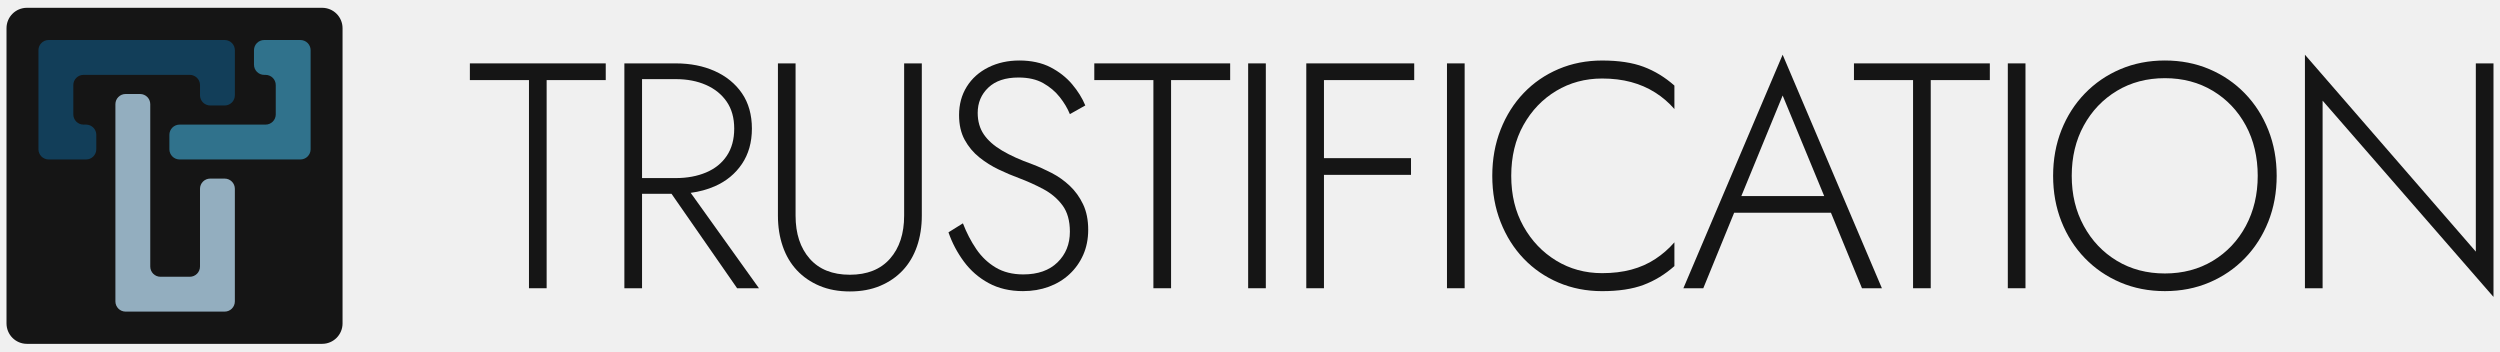
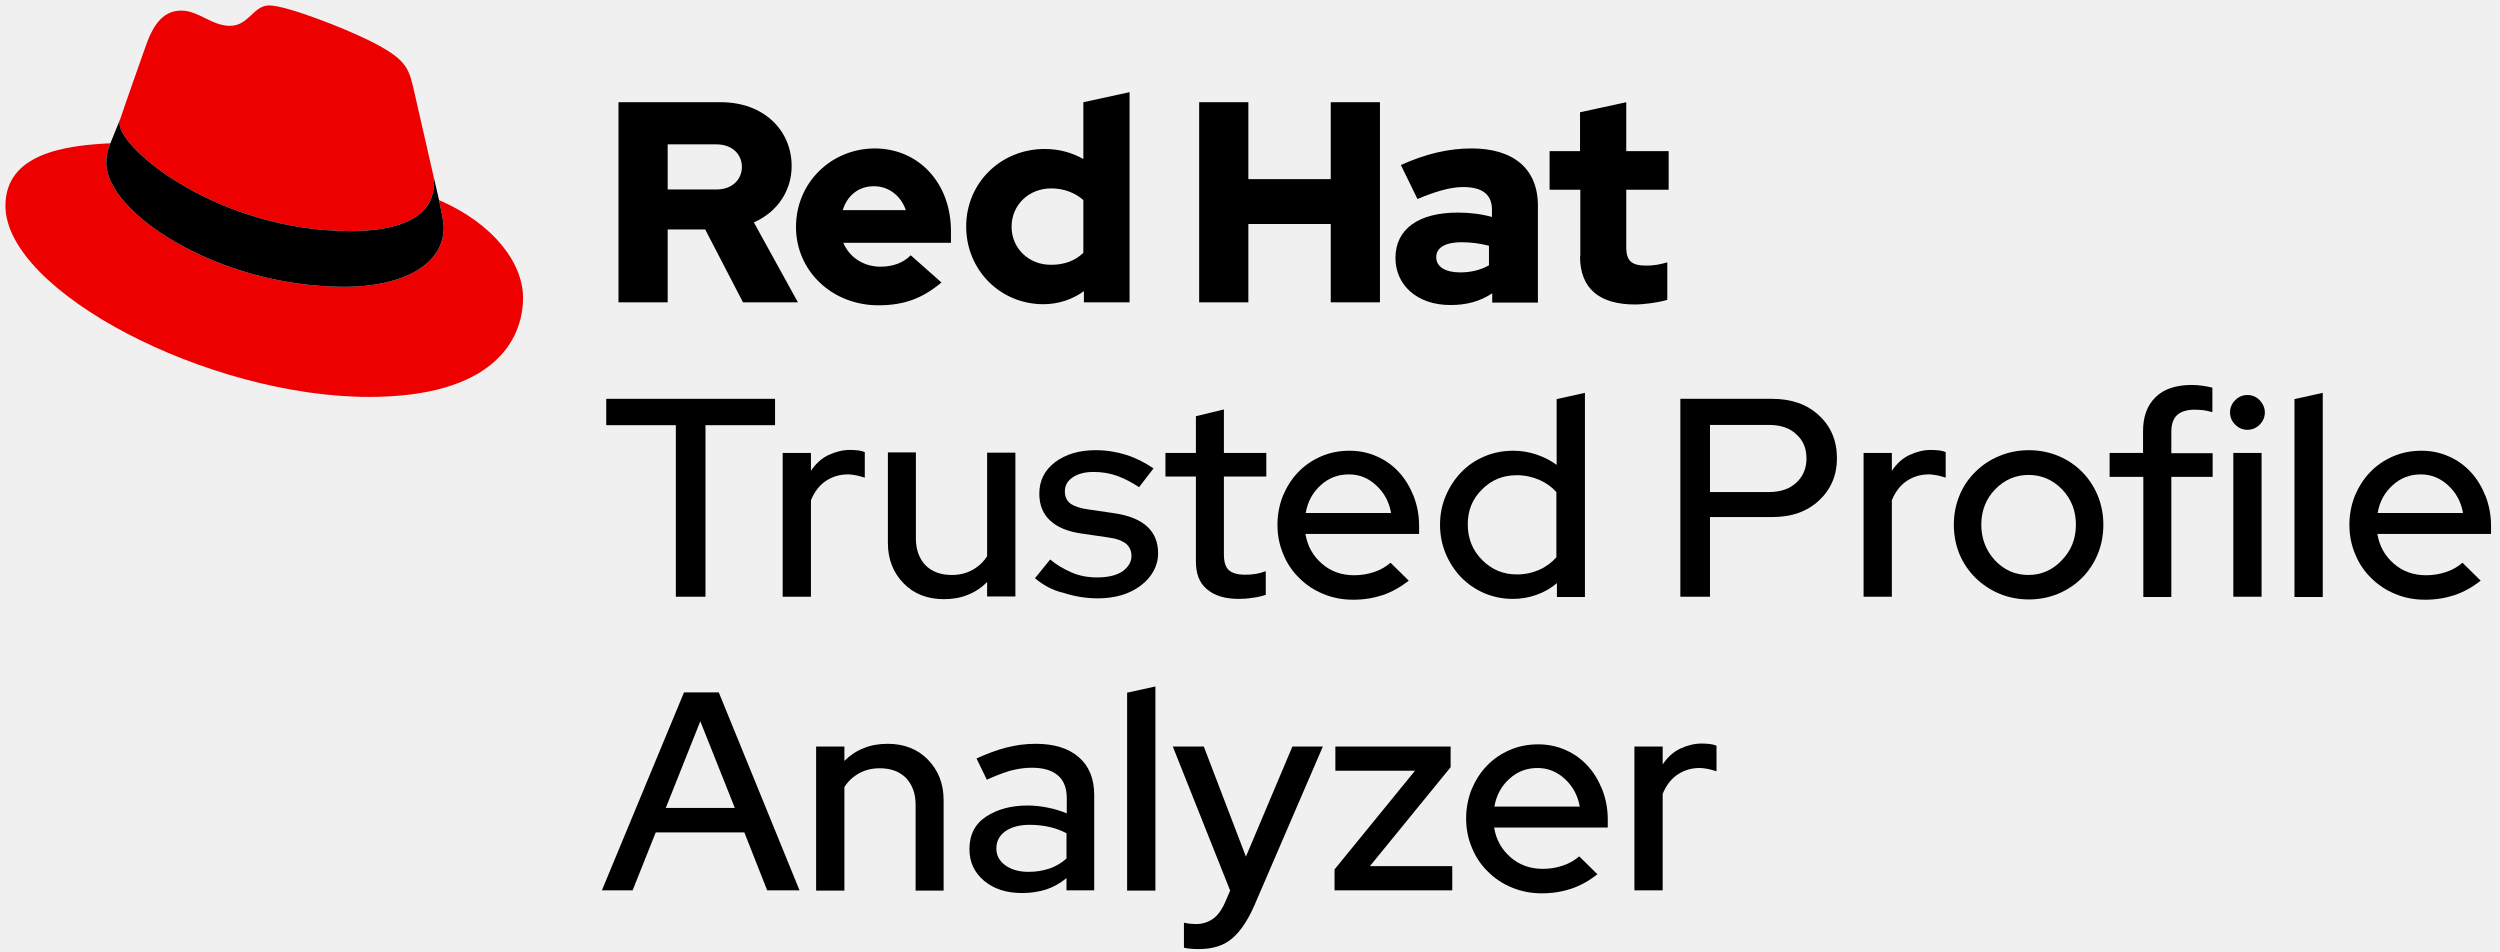
- <svg xmlns="http://www.w3.org/2000/svg" id="artwork" viewBox="0 0 1920 270" width="1920px" height="270px">
-   <defs>
-     <style>
-       .cls-1 {
-         fill: #151515;
-       }
- 
-       .cls-2 {
-         fill: #93aebf;
-       }
- 
-       .cls-3 {
-         fill: #123e59;
-       }
- 
-       .cls-4 {
-         fill: #30728c;
-       }
- 
-       @media (prefers-color-scheme: dark) {
-         .text path, .text polygon { fill: #ffffff; }
-       }
-     </style>
-   </defs>
-   <g class="text">
-     <path class="cls-1" d="m360.86,48.68h104.35v12.83h-45.39v159.86h-13.57V61.51h-45.39v-12.83Z" />
-     <path class="cls-1" d="m566.1,221.37h16.78l-52.43-73.27c6.66-.89,12.84-2.56,18.51-5.05,8.8-3.86,15.75-9.58,20.85-17.15,5.1-7.56,7.65-16.61,7.65-27.14s-2.55-19.74-7.65-27.14c-5.1-7.4-12.05-13.07-20.85-17.02-8.8-3.95-18.79-5.92-29.97-5.92h-39.47v172.69h13.57v-72.53h22.64l50.38,72.53Zm-73.02-160.6h25.9c8.72,0,16.44,1.48,23.19,4.44,6.74,2.96,12.05,7.24,15.91,12.83,3.86,5.59,5.8,12.5,5.8,20.72s-1.89,15.17-5.67,20.85c-3.78,5.67-9.09,9.95-15.91,12.83-6.83,2.88-14.6,4.32-23.31,4.32h-25.9V60.77Z" />
-     <path class="cls-1" d="m611,48.68v116.93c0,13.82,3.62,24.84,10.85,33.06,7.24,8.23,17.52,12.33,30.84,12.33s23.6-4.11,30.84-12.33c7.24-8.22,10.85-19.24,10.85-33.06V48.68h13.57v116.93c0,8.55-1.23,16.41-3.7,23.56-2.47,7.15-6.09,13.28-10.85,18.38-4.77,5.1-10.57,9.09-17.39,11.96-6.83,2.88-14.6,4.32-23.31,4.32s-16.49-1.44-23.31-4.32c-6.83-2.88-12.62-6.87-17.39-11.96-4.77-5.1-8.39-11.22-10.85-18.38-2.47-7.15-3.7-15.01-3.7-23.56V48.68h13.57Z" />
-     <path class="cls-1" d="m749.76,191.27c4.03,5.92,9,10.65,14.92,14.18,5.92,3.54,12.99,5.3,21.22,5.3,11.18,0,19.94-3.08,26.27-9.25,6.33-6.17,9.5-14.02,9.5-23.56,0-8.39-1.89-15.13-5.67-20.23-3.79-5.1-8.68-9.25-14.68-12.46-6.01-3.21-12.3-6.04-18.87-8.51-4.93-1.81-10.08-3.99-15.42-6.54-5.35-2.55-10.32-5.67-14.93-9.37-4.61-3.7-8.35-8.18-11.22-13.44-2.88-5.26-4.32-11.59-4.32-19,0-8.22,1.97-15.5,5.92-21.83,3.95-6.33,9.46-11.26,16.53-14.8,7.07-3.53,15.05-5.3,23.93-5.3s17.15,1.73,23.81,5.18c6.66,3.45,12.21,7.81,16.65,13.07,4.44,5.27,7.81,10.69,10.11,16.28l-11.84,6.66c-1.81-4.44-4.4-8.8-7.77-13.07-3.37-4.27-7.61-7.85-12.7-10.73-5.1-2.88-11.43-4.32-19-4.32-10.03,0-17.76,2.59-23.19,7.77-5.43,5.18-8.14,11.64-8.14,19.37,0,6.41,1.56,11.93,4.69,16.53,3.12,4.61,7.81,8.76,14.06,12.46,6.25,3.7,13.98,7.2,23.19,10.48,4.77,1.81,9.7,4.03,14.8,6.66,5.1,2.63,9.74,5.92,13.94,9.87,4.19,3.95,7.61,8.68,10.24,14.18,2.63,5.51,3.95,12.05,3.95,19.61,0,7.07-1.28,13.49-3.82,19.24-2.55,5.76-6.09,10.73-10.61,14.93-4.53,4.19-9.83,7.4-15.91,9.62-6.09,2.22-12.67,3.33-19.74,3.33-10.03,0-18.83-2.06-26.4-6.17-7.57-4.11-13.9-9.62-19-16.53-5.1-6.91-9.05-14.39-11.84-22.45l11.1-6.91c2.79,7.24,6.21,13.82,10.24,19.74Z" />
-     <path class="cls-1" d="m840.42,48.68h104.35v12.83h-45.39v159.86h-13.57V61.51h-45.39v-12.83Z" />
-     <path class="cls-1" d="m972.15,48.68v172.69h-13.57V48.68h13.57Z" />
-     <polygon class="cls-1" points="1086.12 61.51 1086.12 48.68 1016.8 48.68 1010.39 48.68 1003.23 48.68 1003.23 221.37 1016.8 221.37 1016.8 134.29 1083.65 134.29 1083.65 121.46 1016.8 121.46 1016.8 61.51 1086.12 61.51" />
-     <path class="cls-1" d="m1124.85,48.68v172.69h-13.57V48.68h13.57Z" />
-     <path class="cls-1" d="m1169.99,173.76c6.25,11.19,14.64,19.98,25.16,26.4,10.52,6.41,22.28,9.62,35.28,9.62,8.22,0,15.7-.9,22.45-2.71,6.74-1.81,12.87-4.52,18.38-8.14,5.51-3.62,10.4-7.89,14.68-12.83v18.26c-7.24,6.41-15.13,11.22-23.68,14.43-8.55,3.21-19.16,4.81-31.82,4.81-12.01,0-23.15-2.18-33.43-6.54-10.28-4.36-19.2-10.48-26.77-18.38-7.57-7.89-13.49-17.27-17.76-28.12-4.28-10.85-6.41-22.7-6.41-35.52s2.14-24.67,6.41-35.52c4.27-10.85,10.2-20.23,17.76-28.12,7.56-7.89,16.49-14.02,26.77-18.38,10.28-4.36,21.42-6.54,33.43-6.54,12.66,0,23.27,1.6,31.82,4.81,8.55,3.21,16.44,8.02,23.68,14.43v18.01c-4.28-4.93-9.21-9.17-14.8-12.7-5.59-3.53-11.76-6.21-18.5-8.02-6.75-1.81-14.15-2.71-22.2-2.71-12.99,0-24.75,3.17-35.28,9.5-10.53,6.33-18.91,15.09-25.16,26.27-6.25,11.19-9.37,24.18-9.37,38.98s3.12,27.55,9.37,38.73Z" />
-     <path class="cls-1" d="m1430.01,221.37h15.29l-76.23-179.35-76.23,179.35h15.29l23.69-57.97h74.35l23.83,57.97Zm-29.03-70.8h-63.63l31.73-77.21,31.9,77.21Z" />
-     <path class="cls-1" d="m1423.84,48.68h104.35v12.83h-45.39v159.86h-13.57V61.51h-45.39v-12.83Z" />
-     <path class="cls-1" d="m1555.57,48.68v172.69h-13.57V48.68h13.57Z" />
-     <path class="cls-1" d="m1583.2,99.87c4.27-10.77,10.28-20.14,18.01-28.12,7.73-7.97,16.81-14.18,27.26-18.63,10.44-4.44,21.83-6.66,34.17-6.66s23.72,2.22,34.17,6.66c10.44,4.44,19.53,10.65,27.26,18.63,7.73,7.98,13.73,17.35,18.01,28.12,4.27,10.77,6.41,22.49,6.41,35.15s-2.14,24.38-6.41,35.15c-4.28,10.77-10.28,20.15-18.01,28.12-7.73,7.98-16.82,14.18-27.26,18.63-10.45,4.44-21.83,6.66-34.17,6.66s-23.73-2.22-34.17-6.66c-10.45-4.44-19.53-10.65-27.26-18.63-7.73-7.97-13.73-17.35-18.01-28.12-4.28-10.77-6.41-22.49-6.41-35.15s2.14-24.38,6.41-35.15Zm17.14,73.64c6.17,11.35,14.64,20.27,25.41,26.77,10.77,6.5,23.07,9.74,36.88,9.74s26.11-3.25,36.88-9.74c10.77-6.5,19.2-15.42,25.29-26.77,6.08-11.35,9.13-24.18,9.13-38.48s-3.04-27.34-9.13-38.61c-6.09-11.26-14.52-20.14-25.29-26.64-10.77-6.49-23.07-9.74-36.88-9.74s-26.11,3.25-36.88,9.74c-10.77,6.5-19.24,15.38-25.41,26.64-6.17,11.27-9.25,24.14-9.25,38.61s3.08,27.14,9.25,38.48Z" />
-     <path class="cls-1" d="m1915,48.68v179.35l-131.24-150.73v144.07h-13.57V42.02l131.24,151.22V48.68h13.57Z" />
+ <svg xmlns="http://www.w3.org/2000/svg" version="1.1" id="Logos" x="0px" y="0px" viewBox="0 0 919.6 350" style="enable-background:new 0 0 919.6 350;" xml:space="preserve">
+   <style type="text/css">
+ 	.st0{fill:#FFFFFF;}
+ 	.st1{fill:#EE0000;}
+ </style>
+   <g>
+     <g>
+       <path d="M223,156.4v-9.7h62.1v9.7h-25.6v63.1h-10.9v-63.1H223z" />
+       <path d="M287.9,219.5v-52.9h10.4v6.6c1.7-2.6,3.9-4.6,6.4-5.8c2.6-1.2,5.2-1.9,8-1.9c1.2,0,2.2,0.1,3.1,0.2    c0.9,0.1,1.6,0.3,2.3,0.6v9.4c-0.8-0.3-1.8-0.5-2.9-0.8c-1.1-0.2-2.2-0.4-3.3-0.4c-2.8,0-5.4,0.7-7.8,2.2    c-2.4,1.5-4.4,3.9-5.8,7.3v35.5H287.9z" />
+       <path d="M336.9,166.6v31.5c0,4.1,1.2,7.3,3.5,9.8c2.4,2.4,5.6,3.6,9.7,3.6c2.8,0,5.3-0.6,7.5-1.8c2.2-1.2,4.1-2.9,5.5-5.1v-38.1    h10.4v52.9h-10.4v-5.3c-2.1,2.1-4.5,3.7-7.1,4.7c-2.7,1.1-5.6,1.6-8.8,1.6c-6,0-11-1.9-14.8-5.8c-3.8-3.9-5.8-8.8-5.8-14.9v-33.3    H336.9z" />
+       <path d="M380.7,212.7l5.6-6.9c2.2,1.9,4.8,3.4,7.7,4.7c2.9,1.3,6.1,1.9,9.5,1.9c4.2,0,7.3-0.8,9.5-2.3c2.1-1.6,3.2-3.4,3.2-5.6    c0-1.9-0.7-3.4-2-4.5c-1.4-1.1-3.5-1.9-6.5-2.3l-9.6-1.4c-5.2-0.7-9.1-2.3-11.8-4.8s-4-5.8-4-9.9c0-4.8,1.9-8.6,5.8-11.6    c3.9-2.9,8.8-4.4,14.9-4.4c4,0,7.7,0.6,11.2,1.7c3.5,1.1,6.9,2.8,10.1,5l-5.3,6.9c-2.6-1.7-5.2-3.1-7.9-4.1    c-2.7-1-5.7-1.5-8.8-1.5c-3.1,0-5.6,0.6-7.6,1.9c-2,1.3-3,3-3,5.3c0,1.9,0.7,3.4,2,4.4c1.4,1,3.6,1.8,6.7,2.2l9.6,1.4    c5.3,0.8,9.3,2.4,12,4.9c2.7,2.5,4,5.8,4,9.8c0,2.4-0.6,4.6-1.7,6.6c-1.1,2-2.7,3.8-4.7,5.3c-2,1.5-4.3,2.7-7,3.5    s-5.6,1.2-8.7,1.2c-4.4,0-8.6-0.7-12.6-2C387.2,217.2,383.7,215.2,380.7,212.7z" />
+       <path d="M439.9,206.4v-31.1h-11.2v-8.7h11.2v-13.5l10.3-2.5v16h15.6v8.7h-15.6V204c0,2.7,0.6,4.6,1.8,5.7c1.2,1.1,3.2,1.7,6,1.7    c1.5,0,2.8-0.1,4-0.3c1.1-0.2,2.3-0.5,3.6-1v8.7c-1.5,0.5-3.1,0.9-4.9,1.1c-1.8,0.3-3.5,0.4-5,0.4c-5.1,0-9-1.2-11.8-3.6    S439.9,211,439.9,206.4z" />
+       <path d="M469.9,193c0-3.7,0.7-7.3,2-10.6c1.4-3.3,3.2-6.2,5.6-8.7c2.4-2.5,5.2-4.4,8.4-5.8c3.2-1.4,6.7-2.1,10.5-2.1    c3.6,0,7,0.7,10.1,2.1c3.2,1.4,5.9,3.4,8.1,5.8c2.3,2.5,4,5.4,5.4,8.8c1.3,3.4,2,7,2,10.9v3h-41.8c0.7,4.4,2.7,8,6,10.9    c3.3,2.9,7.3,4.3,11.9,4.3c2.6,0,5-0.4,7.4-1.2c2.4-0.8,4.4-2,6-3.4l6.7,6.6c-3.1,2.4-6.3,4.2-9.6,5.3c-3.3,1.1-6.9,1.7-10.9,1.7    c-3.9,0-7.5-0.7-10.9-2.1c-3.4-1.4-6.3-3.3-8.8-5.8c-2.5-2.4-4.5-5.3-5.9-8.7C470.6,200.5,469.9,196.9,469.9,193z M496.2,174.5    c-4,0-7.5,1.3-10.4,4c-2.9,2.6-4.8,6-5.5,10.2h31.4c-0.7-4-2.5-7.4-5.4-10.1C503.4,175.9,500.1,174.5,496.2,174.5z" />
+       <path d="M572.7,219.5v-5c-2.2,1.9-4.7,3.3-7.5,4.3c-2.8,1-5.7,1.5-8.7,1.5c-3.7,0-7.2-0.7-10.5-2.1c-3.3-1.4-6.1-3.4-8.5-5.8    c-2.4-2.5-4.3-5.4-5.7-8.7c-1.4-3.4-2.1-6.9-2.1-10.7s0.7-7.3,2.1-10.6c1.4-3.3,3.3-6.2,5.7-8.7c2.4-2.5,5.2-4.4,8.5-5.8    c3.3-1.4,6.8-2.1,10.7-2.1c3,0,5.8,0.5,8.5,1.4c2.7,0.9,5.2,2.2,7.4,3.8v-24.2l10.4-2.3v75.1H572.7z M539.9,192.9    c0,5.2,1.8,9.6,5.3,13.1c3.5,3.5,7.7,5.3,12.7,5.3c3.1,0,5.8-0.6,8.3-1.7s4.6-2.7,6.3-4.6v-24c-1.7-1.9-3.8-3.4-6.3-4.5    c-2.6-1.1-5.3-1.7-8.3-1.7c-5.1,0-9.4,1.8-12.8,5.3C541.6,183.5,539.9,187.8,539.9,192.9z" />
+       <path d="M618.1,219.5v-72.8h33.7c7.1,0,12.9,2,17.3,6.1c4.4,4.1,6.6,9.3,6.6,15.8c0,6.2-2.2,11.4-6.6,15.5    c-4.4,4.1-10.1,6.1-17.3,6.1H629v29.3H618.1z M650.7,156.3H629V181h21.6c4.4,0,7.8-1.2,10.2-3.5c2.5-2.3,3.7-5.3,3.7-8.9    c0-3.6-1.2-6.6-3.7-8.8C658.5,157.5,655,156.3,650.7,156.3z" />
+       <path d="M685.5,219.5v-52.9h10.4v6.6c1.7-2.6,3.9-4.6,6.4-5.8c2.6-1.2,5.2-1.9,8-1.9c1.2,0,2.2,0.1,3.1,0.2    c0.9,0.1,1.6,0.3,2.3,0.6v9.4c-0.8-0.3-1.8-0.5-2.9-0.8c-1.1-0.2-2.2-0.4-3.3-0.4c-2.8,0-5.4,0.7-7.8,2.2    c-2.4,1.5-4.4,3.9-5.8,7.3v35.5H685.5z" />
+       <path d="M718.7,193c0-3.8,0.7-7.4,2.1-10.8c1.4-3.4,3.4-6.3,5.9-8.7c2.5-2.5,5.4-4.4,8.8-5.8c3.4-1.4,7-2.1,10.8-2.1    c3.8,0,7.4,0.7,10.8,2.1c3.4,1.4,6.3,3.4,8.7,5.8c2.5,2.5,4.4,5.4,5.8,8.7c1.4,3.4,2.1,7,2.1,10.8c0,3.9-0.7,7.5-2.1,10.9    c-1.4,3.4-3.4,6.3-5.8,8.7c-2.5,2.5-5.4,4.4-8.7,5.8c-3.4,1.4-7,2.1-10.8,2.1c-3.8,0-7.4-0.7-10.8-2.1c-3.4-1.4-6.3-3.4-8.8-5.8    c-2.5-2.5-4.5-5.4-5.9-8.7C719.4,200.5,718.7,196.9,718.7,193z M763.6,193c0-5.1-1.7-9.5-5.1-13c-3.4-3.5-7.5-5.3-12.3-5.3    s-8.9,1.8-12.3,5.3c-3.4,3.5-5.1,7.9-5.1,13c0,5.1,1.7,9.5,5,13.1c3.4,3.6,7.5,5.4,12.3,5.4c4.8,0,8.9-1.8,12.3-5.4    C761.9,202.5,763.6,198.2,763.6,193z" />
+       <path d="M776,166.6h12.3v-8c0-5.3,1.5-9.5,4.6-12.5c3-3,7.5-4.5,13.4-4.5c1.3,0,2.6,0.1,3.9,0.3c1.3,0.2,2.5,0.4,3.6,0.7v9    c-1.2-0.3-2.3-0.6-3.2-0.7c-1-0.1-2.1-0.2-3.3-0.2c-2.9,0-5.1,0.7-6.5,2c-1.4,1.3-2.1,3.4-2.1,6.2v7.8h15.2v8.7h-15.2v44.2h-10.3    v-44.2H776V166.6z" />
+       <path d="M826.7,158.1c-1.7,0-3.2-0.6-4.5-1.9c-1.3-1.3-1.9-2.8-1.9-4.5c0-1.7,0.6-3.2,1.9-4.5c1.3-1.3,2.8-1.9,4.5-1.9    c1.7,0,3.2,0.6,4.5,1.9c1.2,1.3,1.9,2.8,1.9,4.5c0,1.7-0.6,3.2-1.9,4.5C830,157.4,828.5,158.1,826.7,158.1z M831.9,166.6v52.9    h-10.4v-52.9H831.9z" />
+       <path d="M854.4,144.5v75.1H844v-72.8L854.4,144.5z" />
+       <path d="M864.2,193c0-3.7,0.7-7.3,2-10.6c1.4-3.3,3.2-6.2,5.6-8.7c2.4-2.5,5.2-4.4,8.4-5.8c3.2-1.4,6.7-2.1,10.5-2.1    c3.6,0,7,0.7,10.1,2.1c3.2,1.4,5.9,3.4,8.1,5.8c2.3,2.5,4,5.4,5.4,8.8c1.3,3.4,2,7,2,10.9v3h-41.8c0.7,4.4,2.7,8,6,10.9    c3.3,2.9,7.3,4.3,11.9,4.3c2.6,0,5-0.4,7.4-1.2c2.4-0.8,4.4-2,6-3.4l6.7,6.6c-3.1,2.4-6.3,4.2-9.6,5.3c-3.3,1.1-6.9,1.7-10.9,1.7    c-3.9,0-7.5-0.7-10.9-2.1c-3.4-1.4-6.3-3.3-8.8-5.8c-2.5-2.4-4.5-5.3-5.9-8.7C864.9,200.5,864.2,196.9,864.2,193z M890.5,174.5    c-4,0-7.5,1.3-10.4,4c-2.9,2.6-4.8,6-5.5,10.2H906c-0.7-4-2.5-7.4-5.4-10.1C897.7,175.9,894.3,174.5,890.5,174.5z" />
+       <path d="M221.4,327.5l30.2-72.8h12.8l29.7,72.8h-11.9l-8.4-21.3h-32.6l-8.5,21.3H221.4z M244.9,297.2h25.4l-12.7-31.9L244.9,297.2    z" />
+       <path d="M300.2,327.5v-52.9h10.4v5.3c2.1-2.1,4.5-3.7,7.1-4.7c2.7-1.1,5.6-1.6,8.8-1.6c6,0,11,1.9,14.8,5.8    c3.8,3.9,5.8,8.8,5.8,14.9v33.3h-10.3V296c0-4.1-1.2-7.3-3.5-9.8c-2.4-2.4-5.6-3.6-9.7-3.6c-2.8,0-5.3,0.6-7.5,1.8    c-2.2,1.2-4.1,2.9-5.5,5.1v38.1H300.2z" />
+       <path d="M376,328.5c-5.8,0-10.4-1.5-14-4.5c-3.6-3-5.4-6.9-5.4-11.6c0-5.3,2-9.3,6.1-12c4.1-2.7,9.2-4.1,15.3-4.1    c2.6,0,5.1,0.3,7.5,0.8c2.5,0.5,4.8,1.2,6.9,2.1v-5.6c0-3.7-1.1-6.6-3.3-8.4c-2.2-1.9-5.4-2.8-9.6-2.8c-2.6,0-5.2,0.4-7.9,1.1    c-2.7,0.8-5.5,1.9-8.6,3.3l-3.8-7.8c3.7-1.7,7.4-3.1,10.9-4c3.5-0.9,7.1-1.4,10.8-1.4c6.8,0,12.1,1.6,15.9,4.9    c3.8,3.3,5.7,7.9,5.7,14v35h-10.2V323c-2.3,1.9-4.8,3.3-7.5,4.2C382.2,328,379.2,328.5,376,328.5z M366.5,312.1    c0,2.6,1.1,4.6,3.3,6.2c2.2,1.6,5.1,2.4,8.5,2.4c2.8,0,5.3-0.4,7.7-1.2c2.4-0.8,4.5-2.1,6.3-3.7v-9.3c-1.9-1-4-1.8-6.2-2.3    c-2.2-0.5-4.7-0.8-7.4-0.8c-3.6,0-6.6,0.8-8.8,2.3C367.7,307.2,366.5,309.4,366.5,312.1z" />
+       <path d="M425,252.5v75.1h-10.4v-72.8L425,252.5z" />
+       <path d="M450.6,332l1.9-4.4l-21.1-53h11.4l15.5,40.5l17.1-40.5h11.2l-25.3,58.7c-2.4,5.4-5.1,9.4-8.2,12    c-3.1,2.6-7.1,3.8-12.1,3.8c-0.9,0-1.9,0-2.9-0.1c-1-0.1-1.9-0.2-2.6-0.4v-9.2c0.8,0.2,1.6,0.3,2.3,0.4c0.7,0,1.5,0.1,2.2,0.1    c2.2,0,4.2-0.6,6-1.8C447.8,336.9,449.3,334.9,450.6,332z" />
+       <path d="M490.9,327.5v-7.7l29.6-36.3h-29.3v-8.9h42.4v7.6l-29.7,36.4h30.3v8.9H490.9z" />
+       <path d="M539.3,301c0-3.7,0.7-7.3,2-10.6c1.4-3.3,3.2-6.2,5.6-8.7c2.4-2.5,5.2-4.4,8.4-5.8c3.2-1.4,6.7-2.1,10.5-2.1    c3.6,0,7,0.7,10.1,2.1c3.2,1.4,5.9,3.4,8.1,5.8c2.3,2.5,4,5.4,5.4,8.8c1.3,3.4,2,7,2,10.9v3h-41.8c0.7,4.4,2.7,8,6,10.9    c3.3,2.9,7.3,4.3,11.9,4.3c2.6,0,5-0.4,7.4-1.2c2.4-0.8,4.4-2,6-3.4l6.7,6.6c-3.1,2.4-6.3,4.2-9.6,5.3c-3.3,1.1-6.9,1.7-10.9,1.7    c-3.9,0-7.5-0.7-10.9-2.1c-3.4-1.4-6.3-3.3-8.8-5.8c-2.5-2.4-4.5-5.3-5.9-8.7C540,308.5,539.3,304.9,539.3,301z M565.6,282.5    c-4,0-7.5,1.3-10.4,4c-2.9,2.6-4.8,6-5.5,10.2h31.4c-0.7-4-2.5-7.4-5.4-10.1C572.8,283.9,569.4,282.5,565.6,282.5z" />
+       <path d="M601.2,327.5v-52.9h10.4v6.6c1.7-2.6,3.9-4.6,6.4-5.8c2.6-1.2,5.2-1.9,8-1.9c1.2,0,2.2,0.1,3.1,0.2    c0.9,0.1,1.6,0.3,2.3,0.6v9.4c-0.8-0.3-1.8-0.5-2.9-0.8c-1.1-0.2-2.2-0.4-3.3-0.4c-2.8,0-5.4,0.7-7.8,2.2    c-2.4,1.5-4.4,3.9-5.8,7.3v35.5H601.2z" />
+     </g>
+     <g>
+       <g>
+         <path class="st1" d="M129,85c12.5,0,30.6-2.6,30.6-17.5c0-1.2,0-2.3-0.3-3.4l-7.4-32.4c-1.7-7.1-3.2-10.3-15.7-16.6     C126.4,10.2,105.3,2,99,2c-5.8,0-7.5,7.5-14.4,7.5c-6.7,0-11.6-5.6-17.9-5.6c-6,0-9.9,4.1-12.9,12.5c0,0-8.4,23.7-9.5,27.2     C44,44.3,44,45,44,45.5C44,54.8,80.3,85,129,85 M161.5,73.6c1.7,8.2,1.7,9.1,1.7,10.1c0,14-15.7,21.8-36.4,21.8     C80,105.5,39.1,78.1,39.1,60c0-2.8,0.6-5.4,1.5-7.3C23.8,53.5,2,56.5,2,75.7C2,107.2,76.6,146,135.7,146     c45.3,0,56.7-20.5,56.7-36.6C192.3,96.6,181.4,82.2,161.5,73.6" />
+         <path d="M161.5,73.6c1.7,8.2,1.7,9.1,1.7,10.1c0,14-15.7,21.8-36.4,21.8C80,105.5,39.1,78.1,39.1,60c0-2.8,0.6-5.4,1.5-7.3     l3.7-9.1C44,44.3,44,45,44,45.5C44,54.8,80.3,85,129,85c12.5,0,30.6-2.6,30.6-17.5c0-1.2,0-2.3-0.3-3.4L161.5,73.6z" />
+       </g>
+       <path d="M581.2,94.3c0,11.9,7.2,17.7,20.2,17.7c3.2,0,8.6-0.7,11.9-1.7V96.5c-2.8,0.8-4.9,1.2-7.7,1.2c-5.4,0-7.4-1.7-7.4-6.7    V69.8h15.6V55.6h-15.6v-18l-17,3.7v14.3H570v14.2h11.3V94.3z M528.3,94.6c0-3.7,3.7-5.5,9.3-5.5c3.7,0,7,0.5,10.1,1.3v7.2    c-3.2,1.8-6.8,2.6-10.6,2.6C531.6,100.2,528.3,98.1,528.3,94.6 M533.5,112.2c6,0,10.8-1.3,15.4-4.3v3.4h16.8V75.6    c0-13.6-9.1-21-24.4-21c-8.5,0-16.9,2-26,6.1l6.1,12.5c6.5-2.7,12-4.4,16.8-4.4c7,0,10.6,2.7,10.6,8.3v2.7    c-4-1.1-8.2-1.6-12.6-1.6c-14.3,0-22.9,6-22.9,16.7C513.3,104.7,521.1,112.2,533.5,112.2 M441.1,111.2h18.1V82.4h30.3v28.8h18.1    V37.6h-18.1v28.3h-30.3V37.6h-18.1V111.2z M372.1,83.4c0-8,6.3-14.1,14.6-14.1c4.6,0,8.8,1.6,11.8,4.3V93c-3,2.9-7,4.4-11.8,4.4    C378.5,97.5,372.1,91.4,372.1,83.4 M398.7,111.2h16.8V33.9l-17,3.7v20.9c-4.2-2.4-9-3.7-14.2-3.7c-16.2,0-28.9,12.5-28.9,28.5    c0,16,12.5,28.6,28.4,28.6c5.5,0,10.6-1.7,14.9-4.8V111.2z M321.5,68.5c5.4,0,9.9,3.5,11.7,8.8H310    C311.7,71.8,315.9,68.5,321.5,68.5 M292.8,83.5c0,16.2,13.3,28.8,30.3,28.8c9.4,0,16.2-2.5,23.2-8.4l-11.3-10    c-2.6,2.7-6.5,4.2-11.1,4.2c-6.3,0-11.5-3.5-13.7-8.8h39.6V85c0-17.7-11.9-30.4-28.1-30.4C305.6,54.7,292.8,67.3,292.8,83.5     M263.5,53.1c6,0,9.4,3.8,9.4,8.3s-3.4,8.3-9.4,8.3h-17.9V53.1H263.5z M227.5,111.2h18.1V84.4h13.8l13.9,26.8h20.2l-16.2-29.4    c8.7-3.8,13.9-11.7,13.9-20.7c0-13.3-10.4-23.5-26-23.5h-37.7V111.2z" />
+     </g>
  </g>
-   <rect class="cls-1" x="5" y="5.99" width="258.08" height="258.08" rx="15.66" ry="15.66" />
-   <path class="cls-2" d="m172.54,137.16h-11.11c-4.32,0-7.83,3.51-7.83,7.83v59.73c0,4.32-3.51,7.83-7.83,7.83h-22.54c-4.32,0-7.83-3.51-7.83-7.83v-124.7c0-4.32-3.51-7.83-7.83-7.83h-11.11c-4.32,0-7.83,3.51-7.83,7.83v151.47c0,4.32,3.51,7.83,7.83,7.83h76.08c4.32,0,7.83-3.51,7.83-7.83v-86.5c0-4.32-3.51-7.83-7.83-7.83Z" />
-   <path class="cls-3" d="m29.53,38.56v76.08c0,4.32,3.51,7.83,7.83,7.83h28.76c4.32,0,7.83-3.51,7.83-7.83v-11.11c0-4.32-3.51-7.83-7.83-7.83h-1.98c-4.32,0-7.83-3.51-7.83-7.83v-22.54c0-4.32,3.51-7.83,7.83-7.83h81.64c4.32,0,7.83,3.51,7.83,7.83v7.85c0,4.32,3.5,7.83,7.83,7.83h11.11c4.32,0,7.83-3.51,7.83-7.83v-34.62c0-4.32-3.51-7.83-7.83-7.83H37.36c-4.32,0-7.83,3.51-7.83,7.83Z" />
-   <path class="cls-4" d="m195.06,38.56v11.11c0,4.32,3.51,7.83,7.83,7.83h1.06c4.32,0,7.83,3.51,7.83,7.83v22.54c0,4.32-3.51,7.83-7.83,7.83h-66.03c-4.32,0-7.83,3.51-7.83,7.83v11.11c0,4.32,3.51,7.83,7.83,7.83h92.8c4.32,0,7.83-3.51,7.83-7.83V38.56c0-4.32-3.51-7.83-7.83-7.83h-27.83c-4.32,0-7.83,3.51-7.83,7.83Z" />
</svg>
